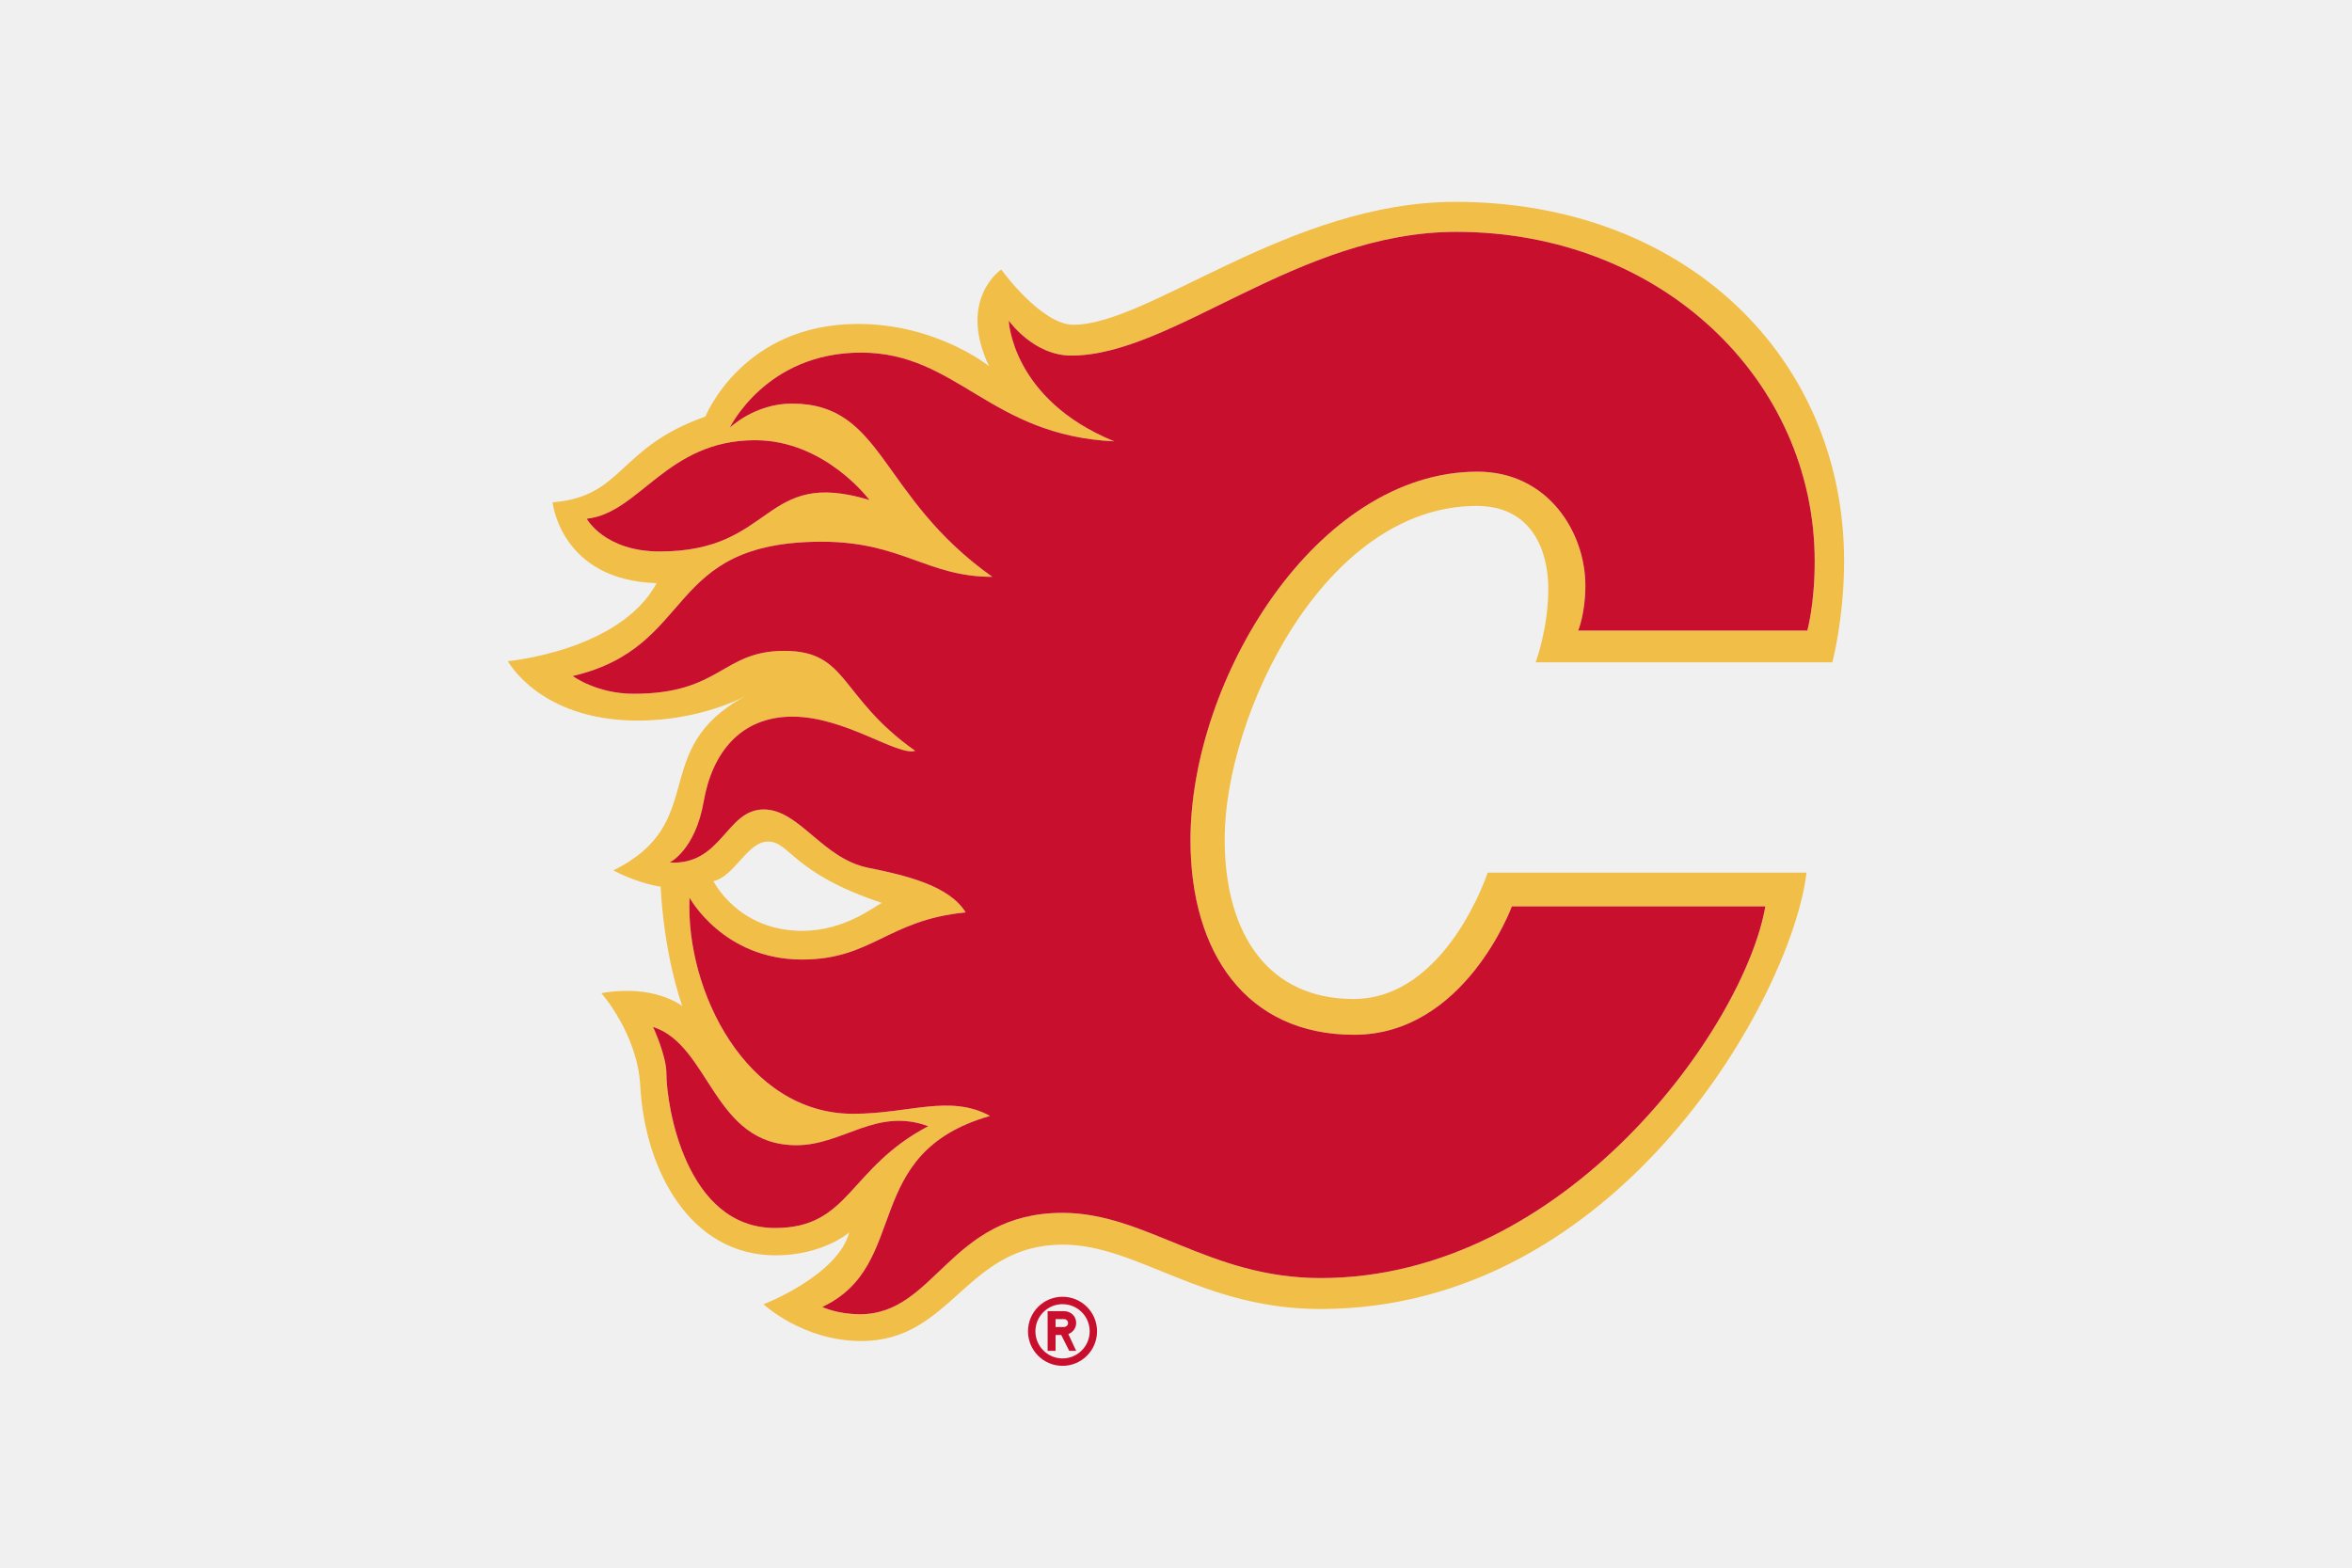
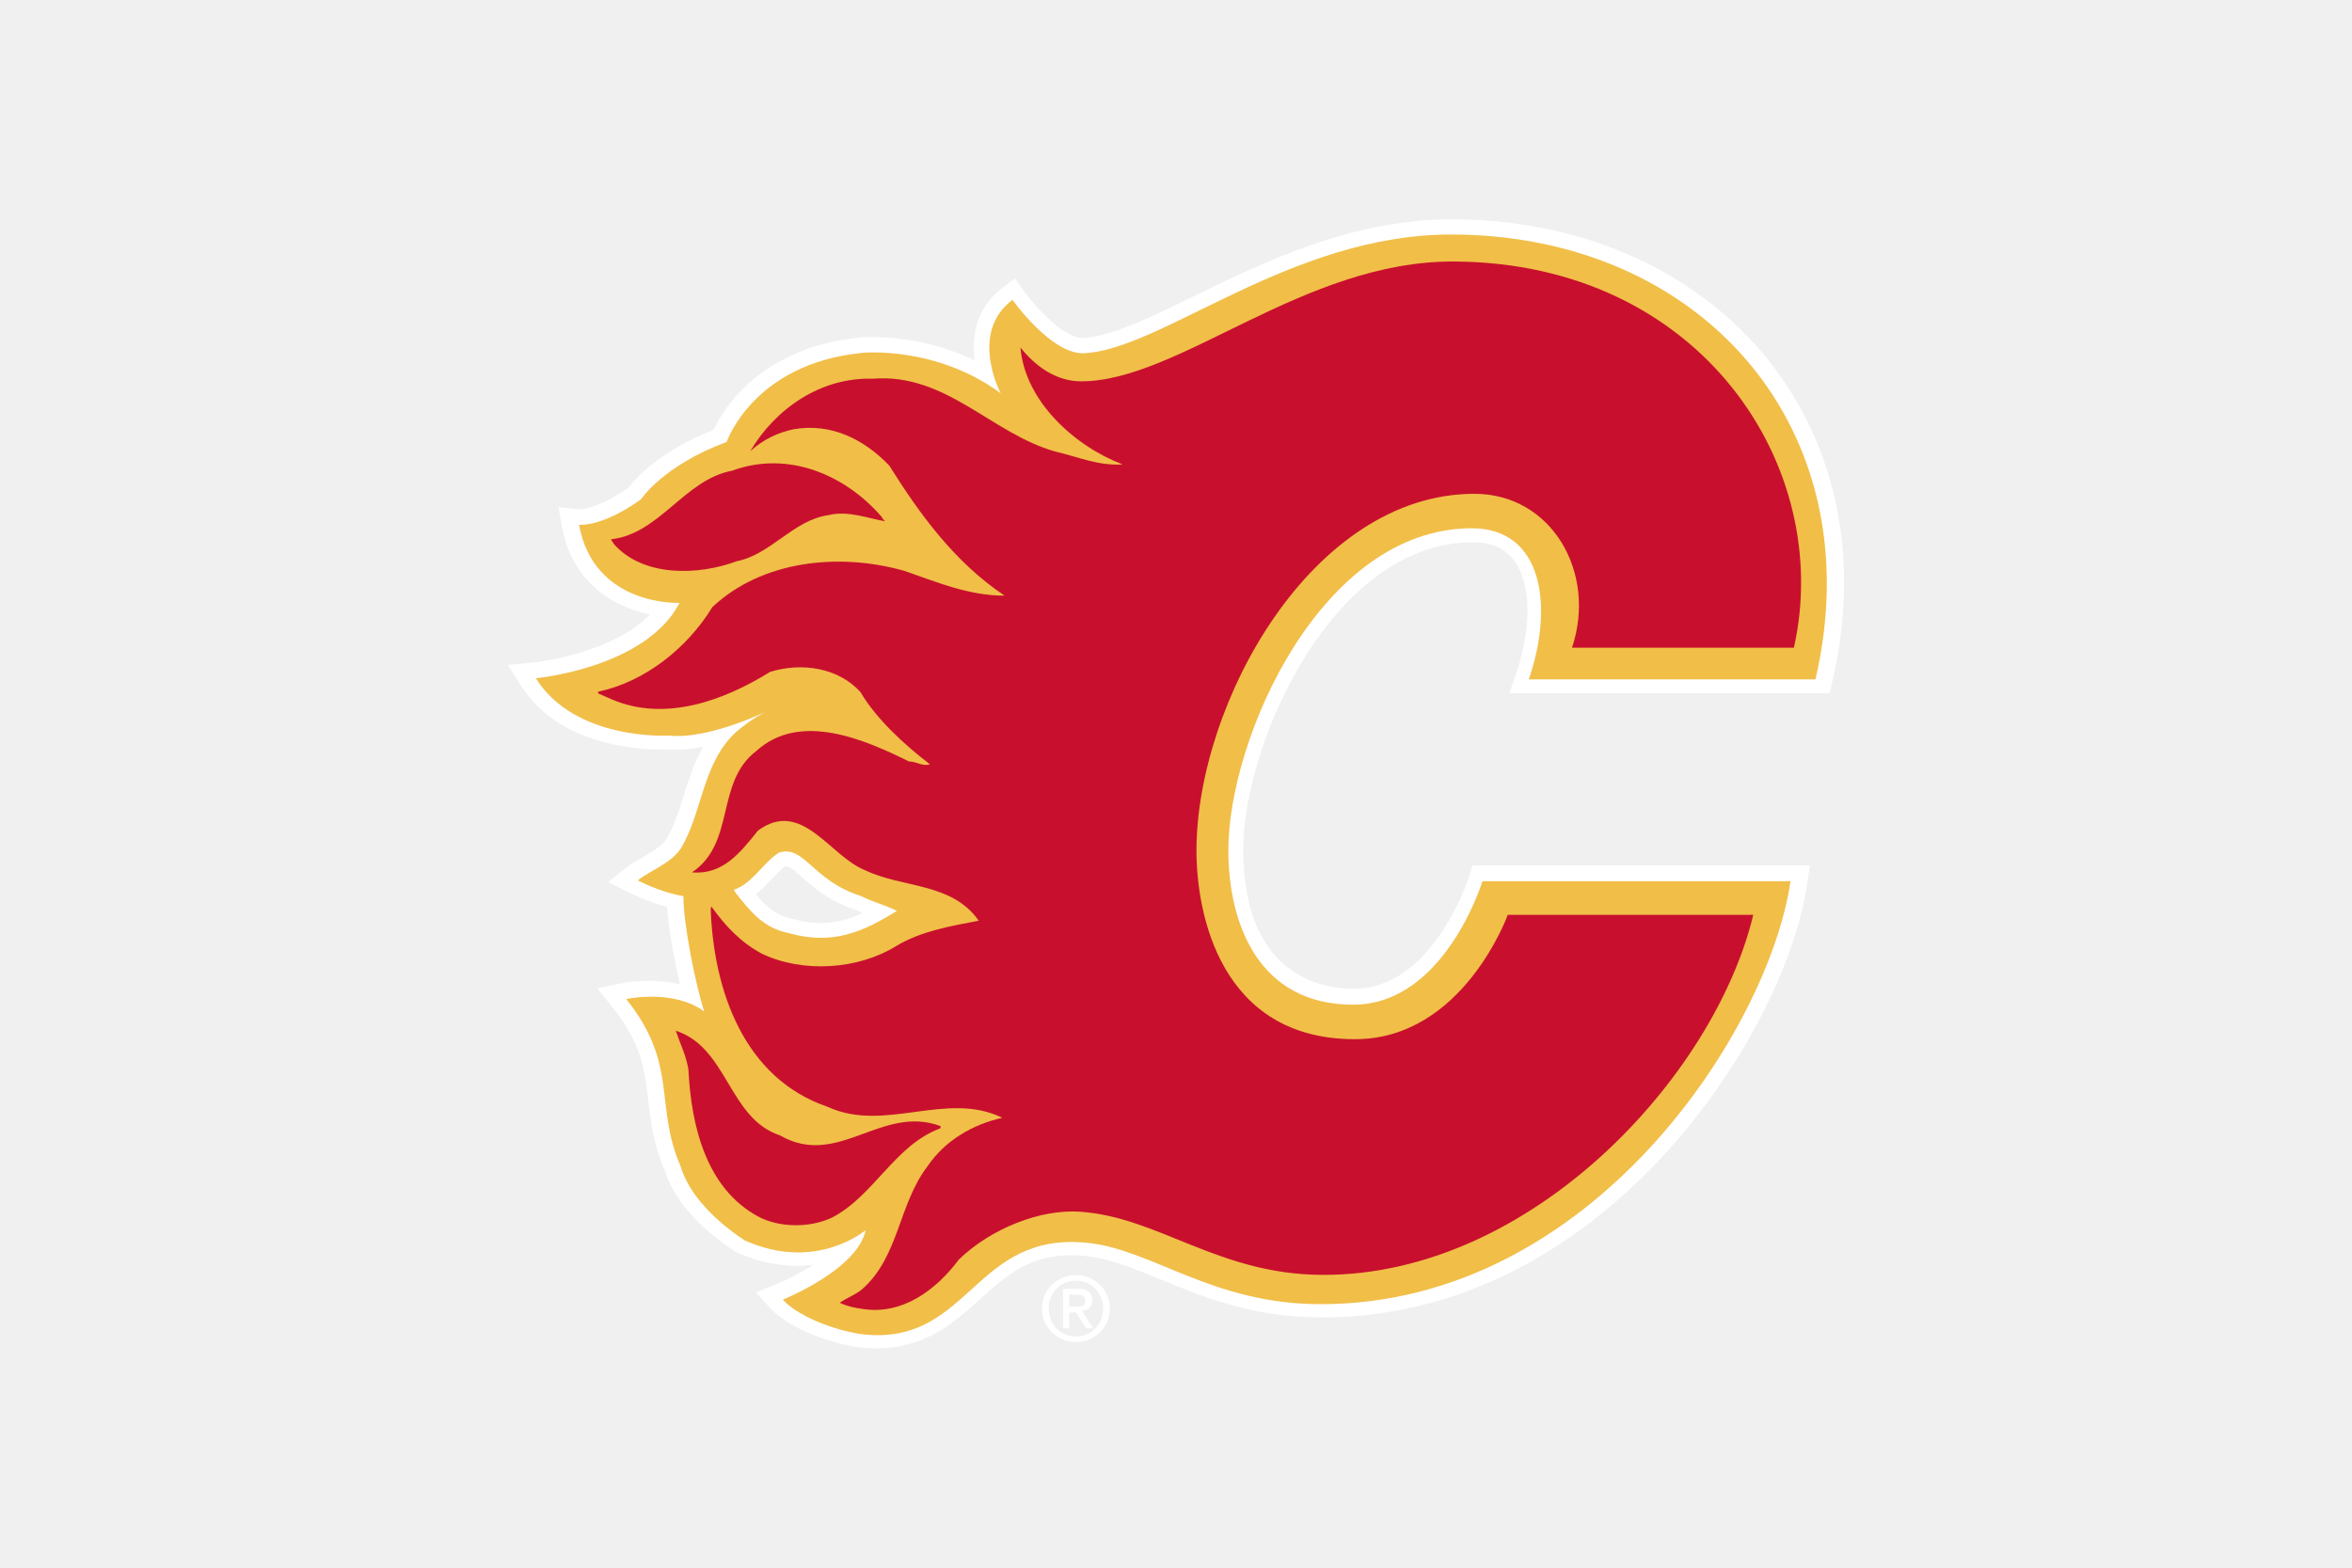
<svg xmlns="http://www.w3.org/2000/svg" viewBox="0 0 960 640">
-   <path fill="#f1be48" d="M747.887 270.395s4.798-17.958 4.798-41.322c0-83.14-64.841-146.666-158.651-146.666-67.59 0-125.021 50.172-155.899 50.172-13.176 0-29.475-22.55-29.475-22.55s-17.937 12.054-4.978 39.465c0 0-21.238-17.246-53.49-17.246-47.247 0-62.274 37.823-62.274 37.823-35.94 12.585-33.29 32.697-62.364 34.994 0 0 3.216 31.79 42.461 33.003-14.983 27.714-60.7 31.848-60.7 31.848s12.954 24.264 53.056 24.264c25.881 0 43.908-10.009 43.908-10.009-40.167 21.62-14.308 51.627-53.923 71.15 0 0 8.742 4.935 19.313 6.671 0 0 .756 24.946 8.797 48.743 0 0-11.115-9.115-33.011-5.286 0 0 14.764 16.68 15.888 37.88 1.801 33.988 20.133 69.154 55.176 69.154 19.452 0 30.121-9.378 30.121-9.378-4.743 17.717-34.991 29.36-34.991 29.36s16.024 15.002 39.876 15.002c37.212 0 42.509-39.356 82.3-39.356 30.451 0 56.759 26.282 105.126 26.282 122.339 0 192.668-128.764 198.384-178.134h-130.12s-16.879 51.578-54.763 51.578c-34.116 0-52.59-25.615-52.59-65.3 0-50.28 40.445-135.997 102.869-135.997 22.794 0 29.226 18.627 29.226 33.761 0 16.457-5.166 30.093-5.166 30.093zm-508.404-58.627c21.632-2.315 32.622-32.05 68.696-32.05 28.64 0 46.712 24.422 46.712 24.422-44.01-13.365-38.353 21.002-85.579 21.002-22.6 0-29.829-13.374-29.829-13.374m76.868 289.555c-36.525 0-44.347-50.043-44.347-63.097 0-7.247-5.465-18.999-5.465-18.999 23.407 7.547 24.466 48.297 58.514 48.297 19.148 0 32.516-15.577 53.833-7.767-32.762 17.238-31.91 41.566-62.535 41.566m286.71-308.763c-65.768 0-117.149 84.704-117.149 150.422 0 46.062 22.862 79.457 66.795 79.457 45.147 0 64.382-52.409 64.382-52.409h103.459c-8.544 49.188-81.415 151.741-181.542 151.741-45.555 0-71.29-26.624-105.351-26.624-46.033 0-51.708 41.385-82.594 41.385-9.32 0-15.459-2.975-15.459-2.975 36.518-17.12 15.042-62.753 68.507-77.985-16.566-8.949-33.005-.869-55.917-.869-43.709 0-68.492-50.49-66.744-88.237 0 0 13.682 25.262 45.938 25.262 28.526 0 34.835-16.147 66.762-19.246-6.732-10.994-24.664-15.158-39.779-18.212-18.835-3.81-28.073-23.807-42.659-23.807-15.405 0-17.026 22.913-38.372 21.65 0 0 10.433-5.045 13.881-24.9 3.431-19.774 14.935-34.653 36.253-34.653 21.442 0 42.886 16.182 50.075 13.967-31.101-21.958-27.177-40.815-53.394-40.815-25.56 0-25.786 17.522-61.527 17.522-15.157 0-24.864-7.253-24.864-7.253 50.907-11.923 36.692-54.827 101.704-54.827 32.623 0 42.896 14.337 69.563 14.337-46.436-32.904-44.095-70.728-81.843-70.728-15.118 0-25.317 9.854-25.317 9.854s14.699-30.669 53.583-30.669c39.241 0 52.556 33.843 103.329 36.23-41.886-17.158-43.047-49.302-43.047-49.302s10.002 14.287 25.54 14.287c41.354 0 92.439-50.51 157.164-50.51 83.613 0 146.257 60.482 146.257 134.523 0 17.554-3.019 28.26-3.019 28.26h-93.517s2.931-7.069 2.931-18.326c0-21.83-15.28-46.55-44.03-46.55ZM291.195 359.706c8.693-1.932 13.872-16.149 22.256-16.149 9.051 0 9.795 12.888 46.536 25.057-3.385 1.555-15.164 11.4-32.55 11.4-26.282 0-36.243-20.308-36.243-20.308z" />
-   <path fill="#c8102e" d="M737.676 257.434s3.02-10.706 3.02-28.259c0-74.042-62.646-134.523-146.258-134.523-64.725 0-115.81 50.51-157.164 50.51-15.538 0-25.54-14.287-25.54-14.287s1.161 32.143 43.046 49.302c-50.771-2.387-64.087-36.23-103.328-36.23-38.884 0-53.582 30.67-53.582 30.67s10.198-9.855 25.316-9.855c37.748 0 35.407 37.823 81.843 70.727-26.666 0-36.939-14.336-69.563-14.336-65.011 0-50.798 42.903-101.704 54.827 0 0 9.707 7.252 24.864 7.252 35.741 0 35.967-17.52 61.527-17.52 26.216 0 22.293 18.856 53.394 40.814-7.188 2.215-28.633-13.967-50.074-13.967-21.319 0-32.823 14.88-36.254 34.651-3.448 19.857-13.88 24.901-13.88 24.901 21.345 1.264 22.966-21.65 38.372-21.65 14.585 0 23.823 19.996 42.659 23.807 15.114 3.054 33.047 7.218 39.778 18.213-31.927 3.1-38.236 19.246-66.761 19.246-32.257 0-45.939-25.262-45.939-25.262-1.748 37.746 23.035 88.237 66.743 88.237 22.914 0 39.352-8.08 55.917.868-53.464 15.232-31.988 60.865-68.505 77.986 0 0 6.138 2.975 15.458 2.975 30.887 0 36.561-41.385 82.594-41.385 34.061 0 59.796 26.623 105.351 26.623 100.127 0 172.998-102.552 181.542-151.74H617.09s-19.236 52.41-64.383 52.41c-43.933 0-66.796-33.395-66.796-79.457 0-65.719 51.383-150.422 117.15-150.422 28.75 0 44.03 24.718 44.03 46.548 0 11.258-2.933 18.326-2.933 18.326z" />
-   <path fill="#c8102e" d="M354.892 204.14s-18.073-24.423-46.713-24.423c-36.074 0-47.064 29.737-68.696 32.051 0 0 7.229 13.373 29.829 13.373 47.226 0 41.569-34.367 85.58-21.002m23.995 255.617c-21.318-7.809-34.686 7.768-53.834 7.768-34.048 0-35.107-40.752-58.513-48.299 0 0 5.464 11.753 5.464 19 0 13.053 7.822 63.097 44.347 63.097 30.624 0 29.773-24.328 62.536-41.566M433.69 529.396c-7.789 0-14.098 6.308-14.098 14.097s6.31 14.1 14.098 14.1c7.779 0 14.089-6.314 14.089-14.1s-6.31-14.097-14.089-14.097m0 25.172c-6.121 0-11.07-4.96-11.07-11.075a11.064 11.064 0 0 1 11.07-11.072c6.107 0 11.074 4.953 11.074 11.072 0 6.114-4.967 11.075-11.073 11.075z" />
-   <path fill="#c8102e" d="M439.015 538.571c-.629-2.007-2.597-3.292-4.7-3.292h-6.713v16.2h3.241V545h2.31l3.264 6.48h2.836l-3.201-6.858a4.82 4.82 0 0 0 2.714-2.42 4.82 4.82 0 0 0 .249-3.63m-4.807 3.188h-3.365v-3.24h3.476a1.62 1.62 0 0 1 1.222.548 1.62 1.62 0 0 1 .389 1.281c-.101.83-.885 1.411-1.722 1.411" />
+   <path fill="#fff" d="M721.78 147.026c-29.147-36.535-76.238-57.49-129.197-57.49-40.962 0-76.725 17.446-105.46 31.463-18.098 8.83-33.73 16.453-45.17 16.96-6.863.321-18.22-11.067-24.084-19.237l-3.595-5.026-4.96 3.701c-10.752 8.024-12.805 19.616-11.538 29.708-23.73-11.44-45.823-9.383-46.903-9.276-24.918 2.407-40.04 13.07-48.337 21.591-6.217 6.384-9.663 12.587-11.277 16.034-22.042 8.666-32.115 20.202-34.815 23.734-13.016 9.093-20.487 8.764-20.394 8.776l-8.13-.96 1.467 8.014c4.307 23.53 21.816 33.013 36.014 35.838-16.069 16.451-47.958 19.652-48.319 19.686l-9.767.902 5.197 8.28c16.918 26.94 54.277 26.423 59.34 26.216 4.762.445 9.973-.053 15.162-1.069-3.702 6.468-5.909 13.492-7.965 20.035-1.91 6.08-3.715 11.82-6.468 16.671l-.178.34c-1.474 3.034-5.753 5.518-9.89 7.921-2.365 1.374-4.81 2.795-6.869 4.416l-7.455 5.867 8.5 4.233c5.107 2.544 10.487 4.582 15.561 5.915.645 8.791 2.917 21.413 5.281 31.576-11.897-2.923-23.503-.512-24.163-.37l-9.567 2.06 6.13 7.59c11.94 14.79 13.213 25.661 14.69 38.25 1.012 8.646 2.06 17.585 6.575 28.09 4.584 14.911 18.054 26.328 28.592 33.302l.866.477c12.032 5.39 22.706 6.208 31.434 5.057-5.275 3.416-11.005 6.277-15.493 8.07l-8.115 3.228 5.896 6.42c8.752 9.527 28.446 15.597 39.303 16.315q1.955.127 3.914.13c20.152 0 31.964-10.643 42.457-20.096 11.753-10.592 21.906-19.742 43.027-17.59 9.836 1.002 19.556 4.993 30.812 9.616 17.621 7.235 37.593 15.435 65.426 15.435 64.597 0 111.312-35.649 139.125-65.556 30.962-33.294 54.238-77.3 59.292-112.11l1-6.879H601.055l-1.309 4.258c-.142.461-14.545 46.105-47.206 46.105-13.559 0-45.095-5.557-45.095-57.018 0-43.007 36.504-125.254 93.733-125.254 7.75 0 13.346 2.552 17.108 7.801 6.71 9.362 6.911 27.361.511 45.855l-2.759 7.978h130.74l1.09-4.654c11.506-49.178 2.241-95.818-26.088-131.329m-369.742 225.71c-9.052 4.165-17.655 5.454-28.43 2.387l-.448-.107c-6.313-1.286-10.105-4.53-14.656-9.934 2.417-1.894 4.495-4.096 6.433-6.15 1.896-2.013 3.701-3.927 5.531-5.257 1.418-.143 2.794.798 6.96 4.49 4.644 4.12 10.98 9.734 21.56 13.18a58 58 0 0 0 3.05 1.39" />
+   <path fill="#f1be48" d="M740.998 277.355C764.713 175.52 694.905 95.74 592.19 95.74c-65.542 0-118.05 47.05-149.773 48.464-13.242.59-29.166-21.78-29.166-21.78-17.938 13.452-4.81 38.121-4.81 38.121-26.58-19.544-56.434-16.494-56.434-16.494-44.524 4.322-55.415 36.374-55.415 36.374-25.962 9.61-34.932 23.388-34.932 23.388-16.036 11.532-25.319 10.428-25.319 10.428 6.1 33.49 41.023 31.885 41.023 31.885-13.78 26.601-58.649 30.771-58.649 30.771 16.018 25.635 54.157 23.397 54.157 23.397 13.043 1.394 30.786-5.654 39.526-9.62-5.848 3.061-8.576 5.477-8.576 5.477-16.83 11.836-16.455 33.44-25.137 48.814-3.34 6.91-13.03 10.22-18.379 14.451 5.788 2.898 12.405 5.328 18.651 6.446-.158 10.72 5.036 36.715 8.502 47.092-12.503-9.295-31.885-5.105-31.885-5.105 21.48 26.733 11.38 43.238 22.156 68.11 3.632 12.304 14.86 22.88 26.146 30.384 29.25 13.17 49.448-4.139 49.448-4.139-3.358 16.195-33.806 28.367-33.806 28.367 7.133 7.804 24.631 13.687 35.097 14.383 41.322 2.715 43.453-42.256 89.267-37.573 26.568 2.72 50.912 25.045 95.247 25.045 110.916 0 182.951-112.278 191.681-172.68H605.083s-15.416 50.412-52.78 50.412c-38.692 0-50.94-33.182-50.94-63.098 0-45.479 37.766-131.4 99.388-131.4 29.053 0 33.516 31.87 23.246 61.694zM321.955 380.941c-10.152-2.067-15.234-8.268-21.62-16.344l-.798-1.367c7.516-2.45 11.89-11.037 18.46-15.18 10.34-3.196 13.552 11.443 33.267 17.676 5.633 2.812 8.986 3.292 14.808 6.12-13.613 8.57-26.275 14.17-44.117 9.095" />
+   <path fill="#c8102e" d="M361.15 212.774c-6.936-1.128-14.993-4.476-23.048-2.466-14.31 2.017-23.488 16.105-37.343 18.785-15.454 5.813-38.258 6.707-50.34-7.157 0-.669-1.1-1.118-.892-1.787 19.682-2.24 29.972-24.383 49.21-27.966 23.04-8.494 46.527 1.787 61.283 19.02 0 .667.901.892 1.131 1.571m-42.8 250.735c23.703 13.65 41.372-12.746 65.526-3.802v.893c-18.766 6.937-27.048 27.517-44.275 36.47-8.95 4.241-21.474 4.241-30.202-.464-21.019-11.398-27.278-36.67-28.409-59.94-.885-5.59-3.342-10.5-5.145-15.87 21.258 6.922 21.482 35.781 42.505 42.713" />
+   <path fill="#c8102e" d="M732.206 264.43c16.557-73.886-37.935-157.183-138.738-157.674-61.528-.297-112.184 48.922-152.219 48.922-10.166 0-18.739-6.209-24.738-13.83 1.801 21.968 22.19 40.34 41.692 47.75-9.859.66-18.38-3.15-27.12-5.167-26.228-7.172-44.849-32.278-74.876-29.817-21.068-.67-39.675 12.113-49.987 29.597 5.161-4.716 11.215-7.617 17.714-8.972 15.461-2.69 28.907 4.256 39 14.794 12.555 19.95 26.453 39.23 47.073 53.133-14.797 0-27.794-5.606-40.79-10.083-26.688-7.632-58.294-4.27-78.47 14.784-10.308 16.82-27.573 30.491-46.615 34.518v.685l5.594 2.456c21.978 9.421 46.181.224 64.558-11.213 12.781-4.03 28.03-1.78 36.991 8.307 6.272 10.752 17.942 21.52 28.241 29.352-2.692 1.125-5.383-1.12-8.514-1.12-17.703-8.733-44.388-20.615-62.314-4.252-16.809 12.78-8.297 37.44-26.234 49.537 12.56 1.12 19.732-8.072 26.904-17.034 17.937-13.228 29.364 10.537 43.71 16.14 15.251 7.39 35.421 4.925 46.407 20.625-11.669 2.234-23.547 4.26-33.63 10.312-15.467 9.632-38.108 11.212-54.922 3.136-8.737-4.722-14.79-11.214-20.609-19.286 0 .235 0 .68-.236.901 1.128 33.188 13.443 69.271 47.752 80.924 23.312 10.752 48.404-6.732 71.284 4.486-12.108 2.696-23.313 9.187-30.495 19.72-11.874 15.468-11.653 36.77-26.446 49.997-2.688 2.461-6.72 3.806-9.404 5.821 2.913 1.346 5.818 2.026 9.178 2.465 16.372 2.692 30.266-7.85 39.451-20.179 13.24-12.774 33.318-20.569 49.326-19.495 32.31 2.175 56.386 25.64 99.043 25.792 84.945.322 159.92-80.623 175.85-146.984H615.413s-18.242 50.77-62.367 50.77c-55.07 0-64.693-51.435-64.693-76.97 0-59.962 47.025-145.685 113.463-145.685 31.526 0 50.078 32.191 39.818 62.836z" />
+   <path fill="#fff" d="M428.045 534.184c0-6.467 4.89-11.362 11.14-11.362 6.176 0 11.07 4.895 11.07 11.362 0 6.58-4.894 11.423-11.07 11.423-6.25 0-11.14-4.844-11.14-11.423m11.14 13.695c7.453 0 13.805-5.773 13.805-13.695 0-7.85-6.352-13.624-13.805-13.624-7.523 0-13.88 5.773-13.88 13.624 0 7.922 6.357 13.695 13.88 13.695m-2.804-12.039h2.79l4.232 6.462h2.804l-4.585-7.117c2.37-.297 4.185-1.563 4.185-4.448 0-3.174-1.893-4.59-5.693-4.59h-6.157v16.155h2.424zm0-2.424v-4.846h3.236c1.651 0 3.408.355 3.408 2.306 0 2.403-1.794 2.54-3.81 2.54z" />
</svg>
